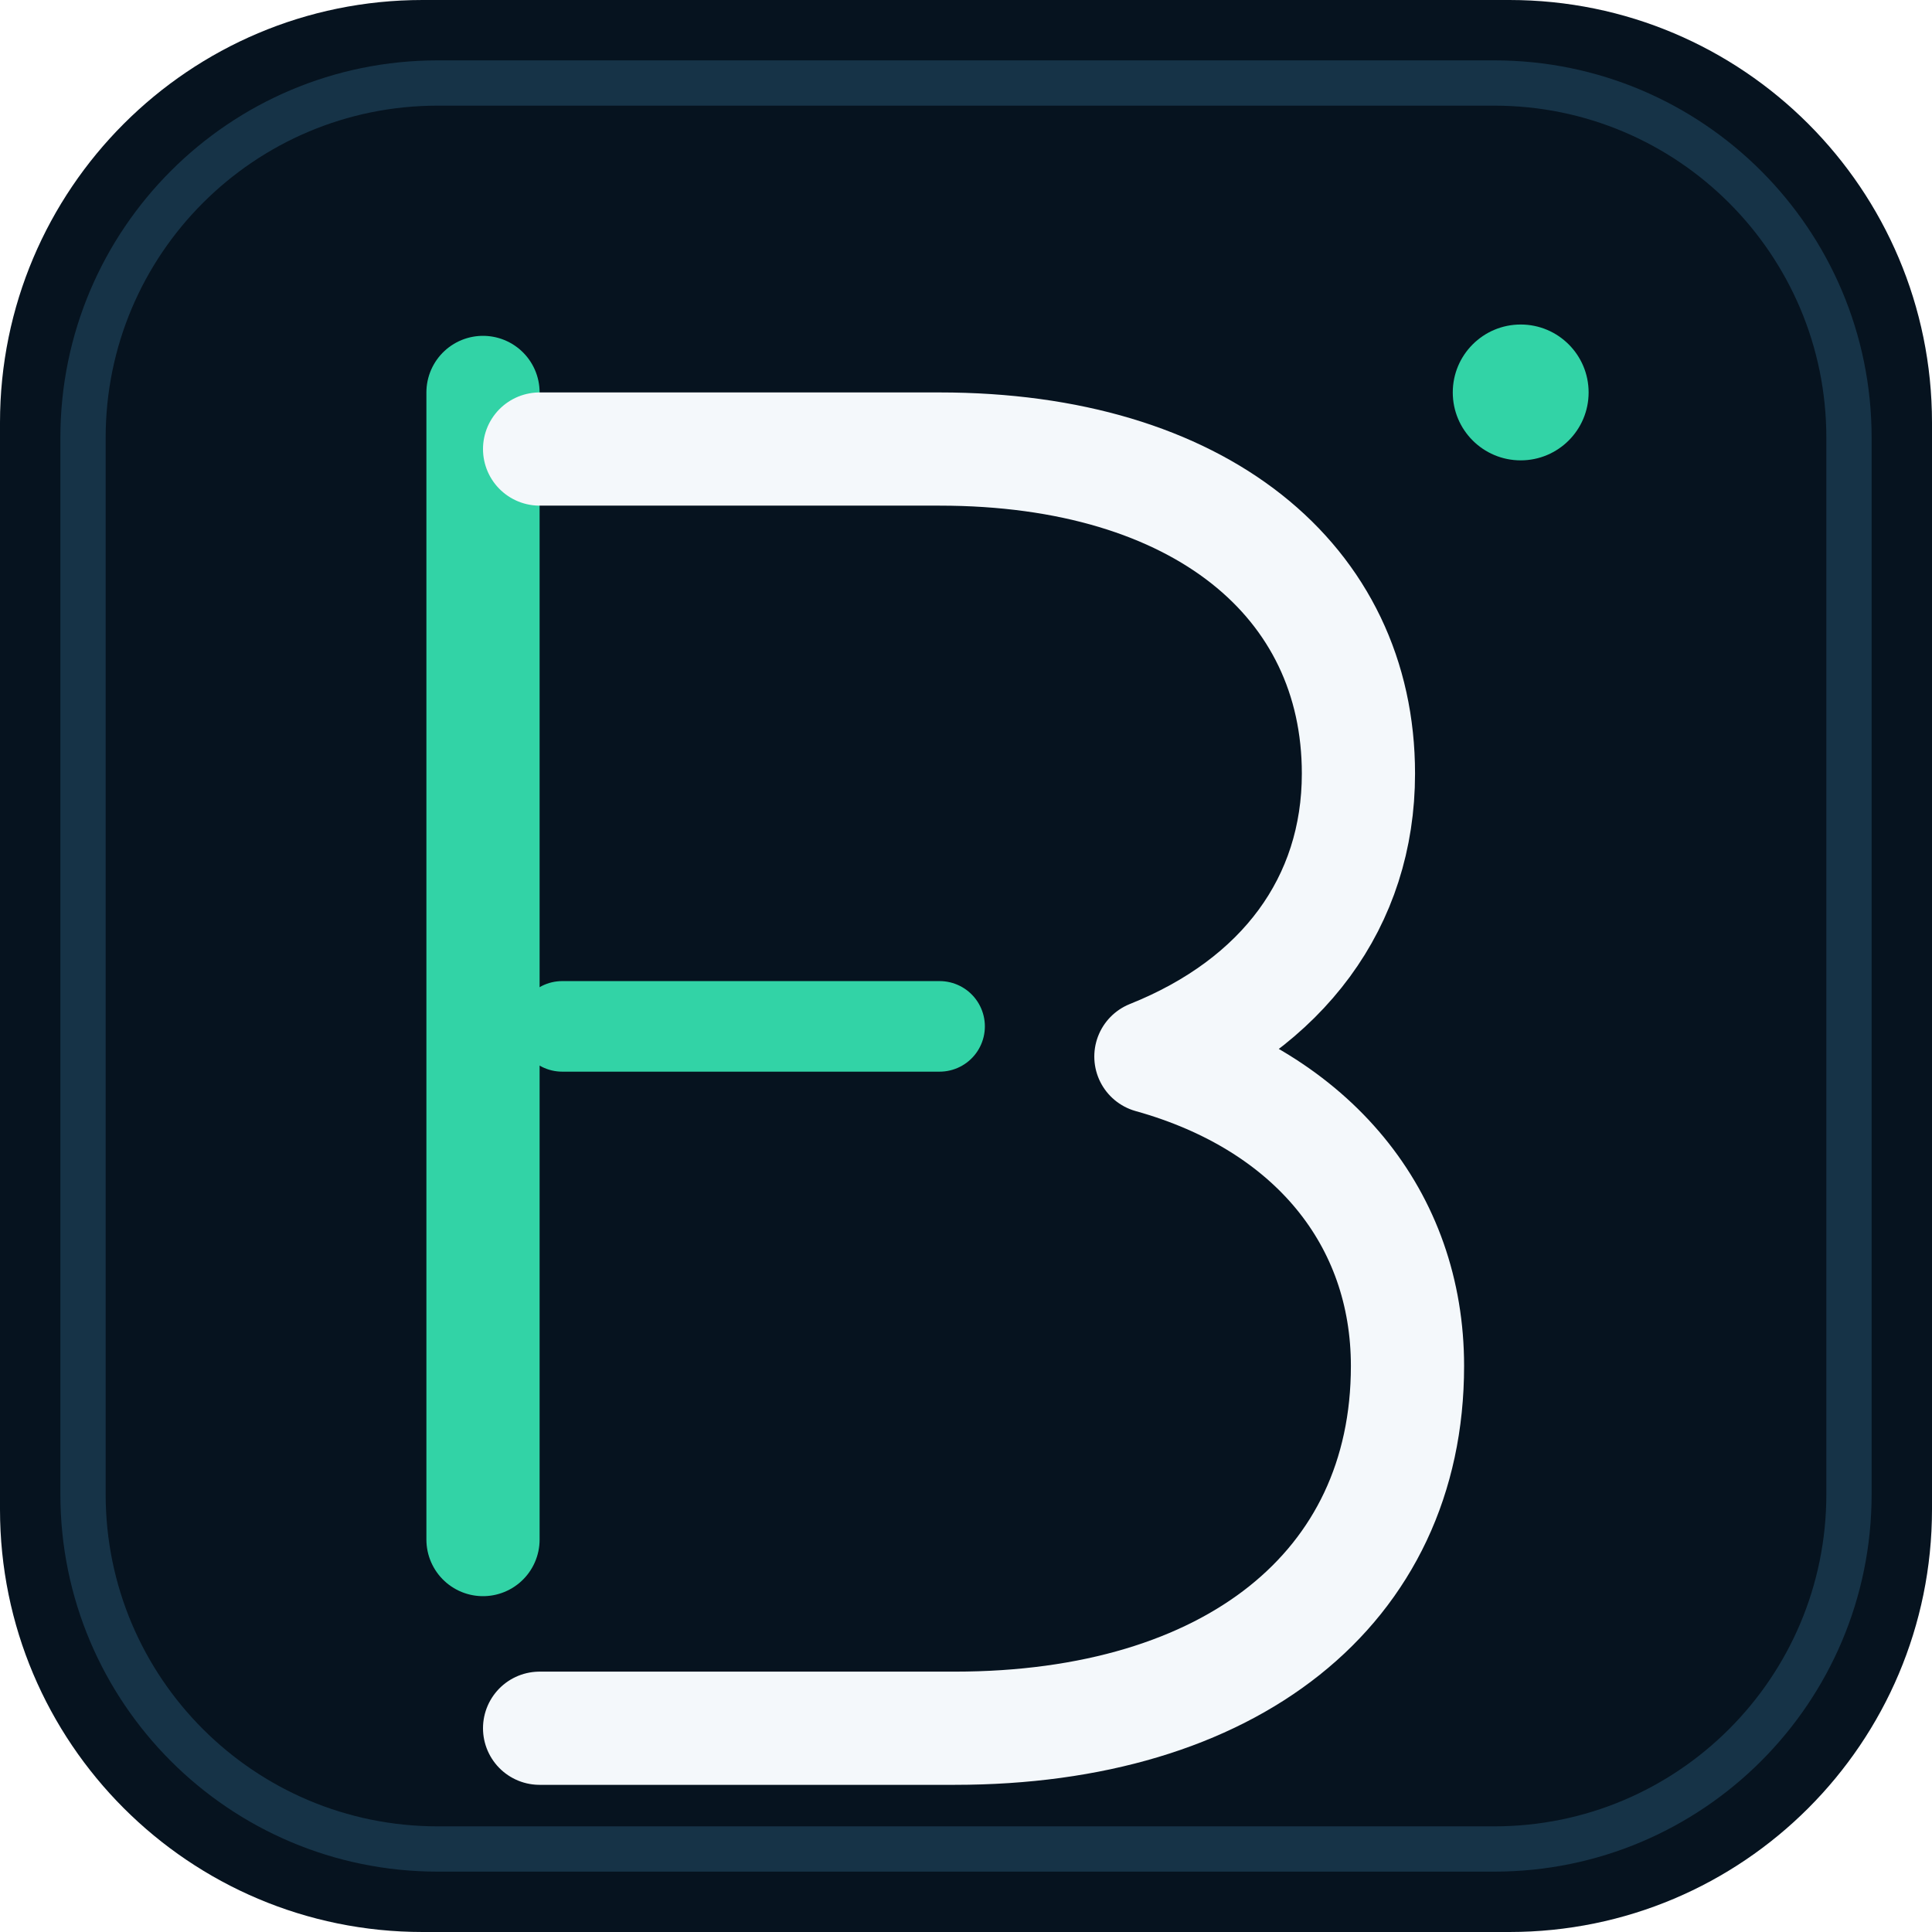
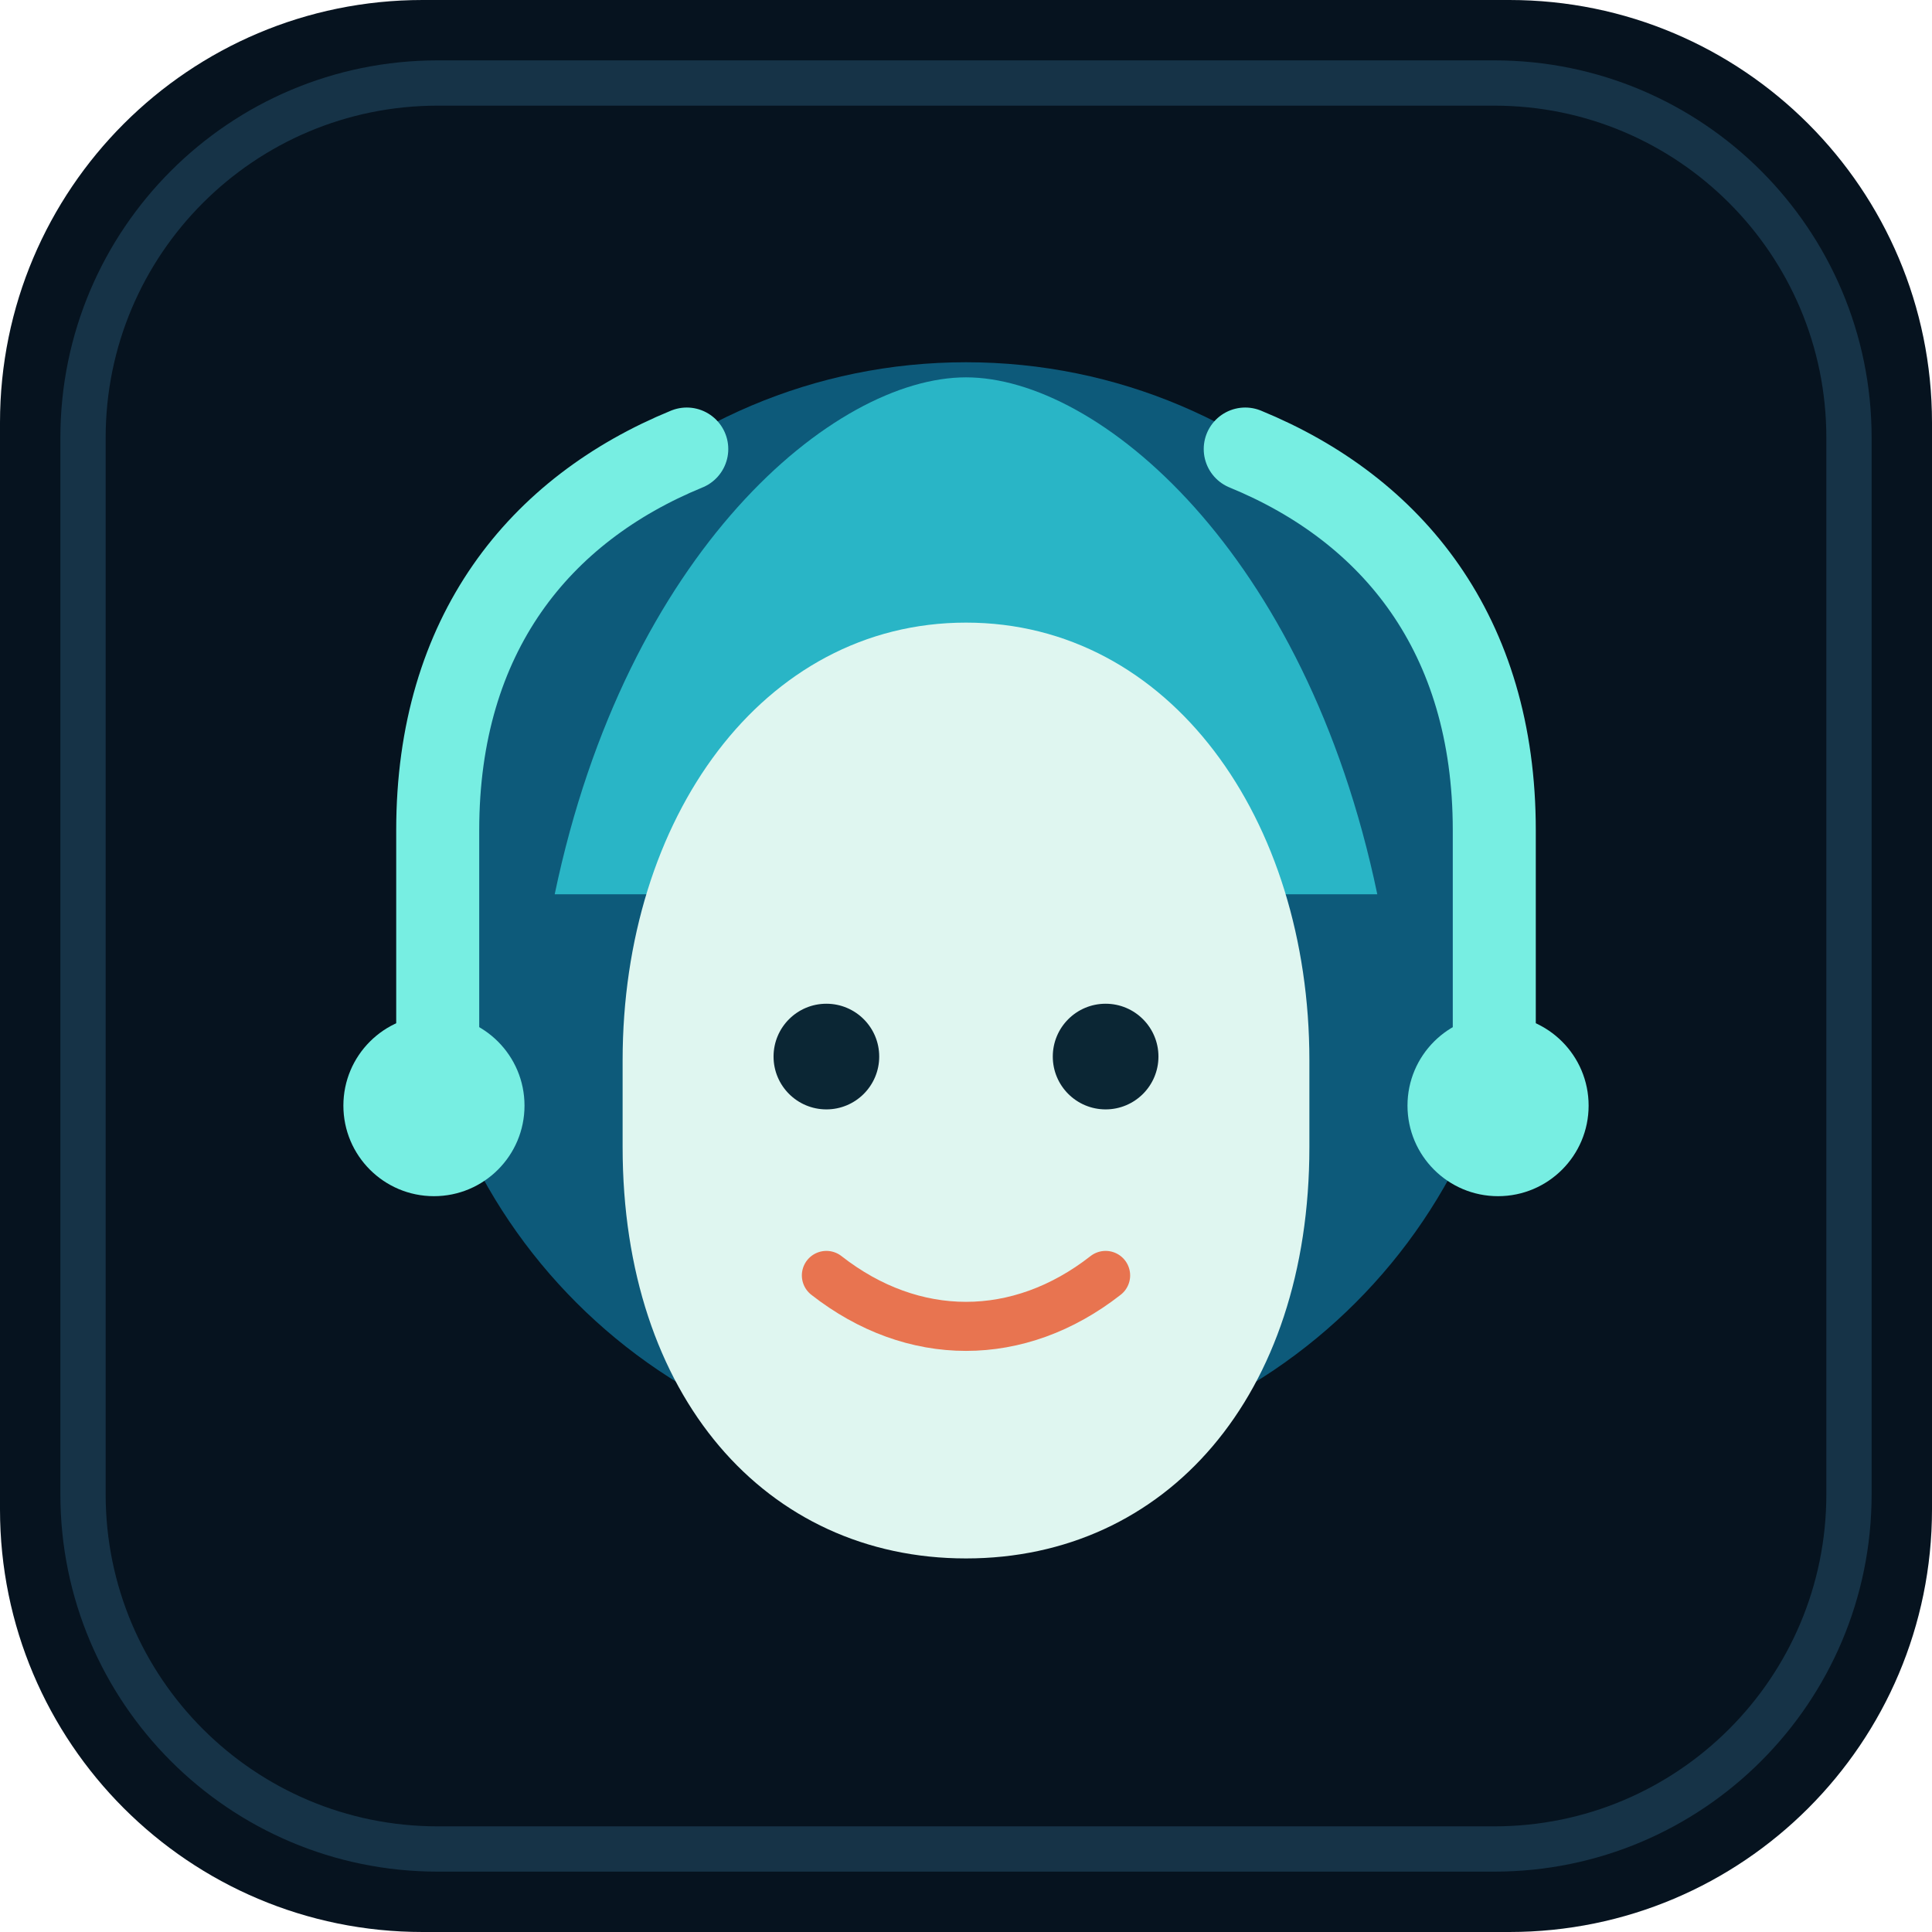
<svg xmlns="http://www.w3.org/2000/svg" width="512" height="512" viewBox="0 0 512 512">
  <rect width="512" height="512" rx="112" fill="#06131f" />
  <rect x="22" y="22" width="468" height="468" rx="94" fill="none" stroke="#163347" stroke-width="12" />
-   <path d="M128 104v304" fill="none" stroke="#32d3a6" stroke-width="30" stroke-linecap="round" />
-   <path d="M143 119h106c69 0 111 35 111 86 0 34-20 61-55 75 43 12 68 43 68 82 0 59-47 96-120 96H143" fill="none" stroke="#f4f8fb" stroke-width="30" stroke-linecap="round" stroke-linejoin="round" />
-   <path d="M149 272h100" fill="none" stroke="#32d3a6" stroke-width="24" stroke-linecap="round" />
-   <circle cx="403" cy="104" r="18" fill="#32d3a6" />
+   <circle cx="256" cy="242" r="146" fill="#0d5a7a" />
+   <path d="M147 237c19-91 74-137 109-137s90 46 109 137" fill="#29b5c6" />
+   <path d="M165 281c0-64 37-116 91-116s91 52 91 116v23c0 66-38 109-91 109s-91-43-91-109z" fill="#dff6f0" />
+   <circle cx="219" cy="280" r="14" fill="#0b2634" />
+   <circle cx="293" cy="280" r="14" fill="#0b2634" />
+   <path d="M219 338c23 18 51 18 74 0" fill="none" stroke="#e87450" stroke-width="13" stroke-linecap="round" />
+   <path d="M116 282v-62c0-52 27-85 66-101M396 282v-62c0-52-27-85-66-101" fill="none" stroke="#77eee2" stroke-width="22" stroke-linecap="round" />
+   <circle cx="115" cy="293" r="24" fill="#77eee2" />
+   <circle cx="397" cy="293" r="24" fill="#77eee2" />
</svg>
